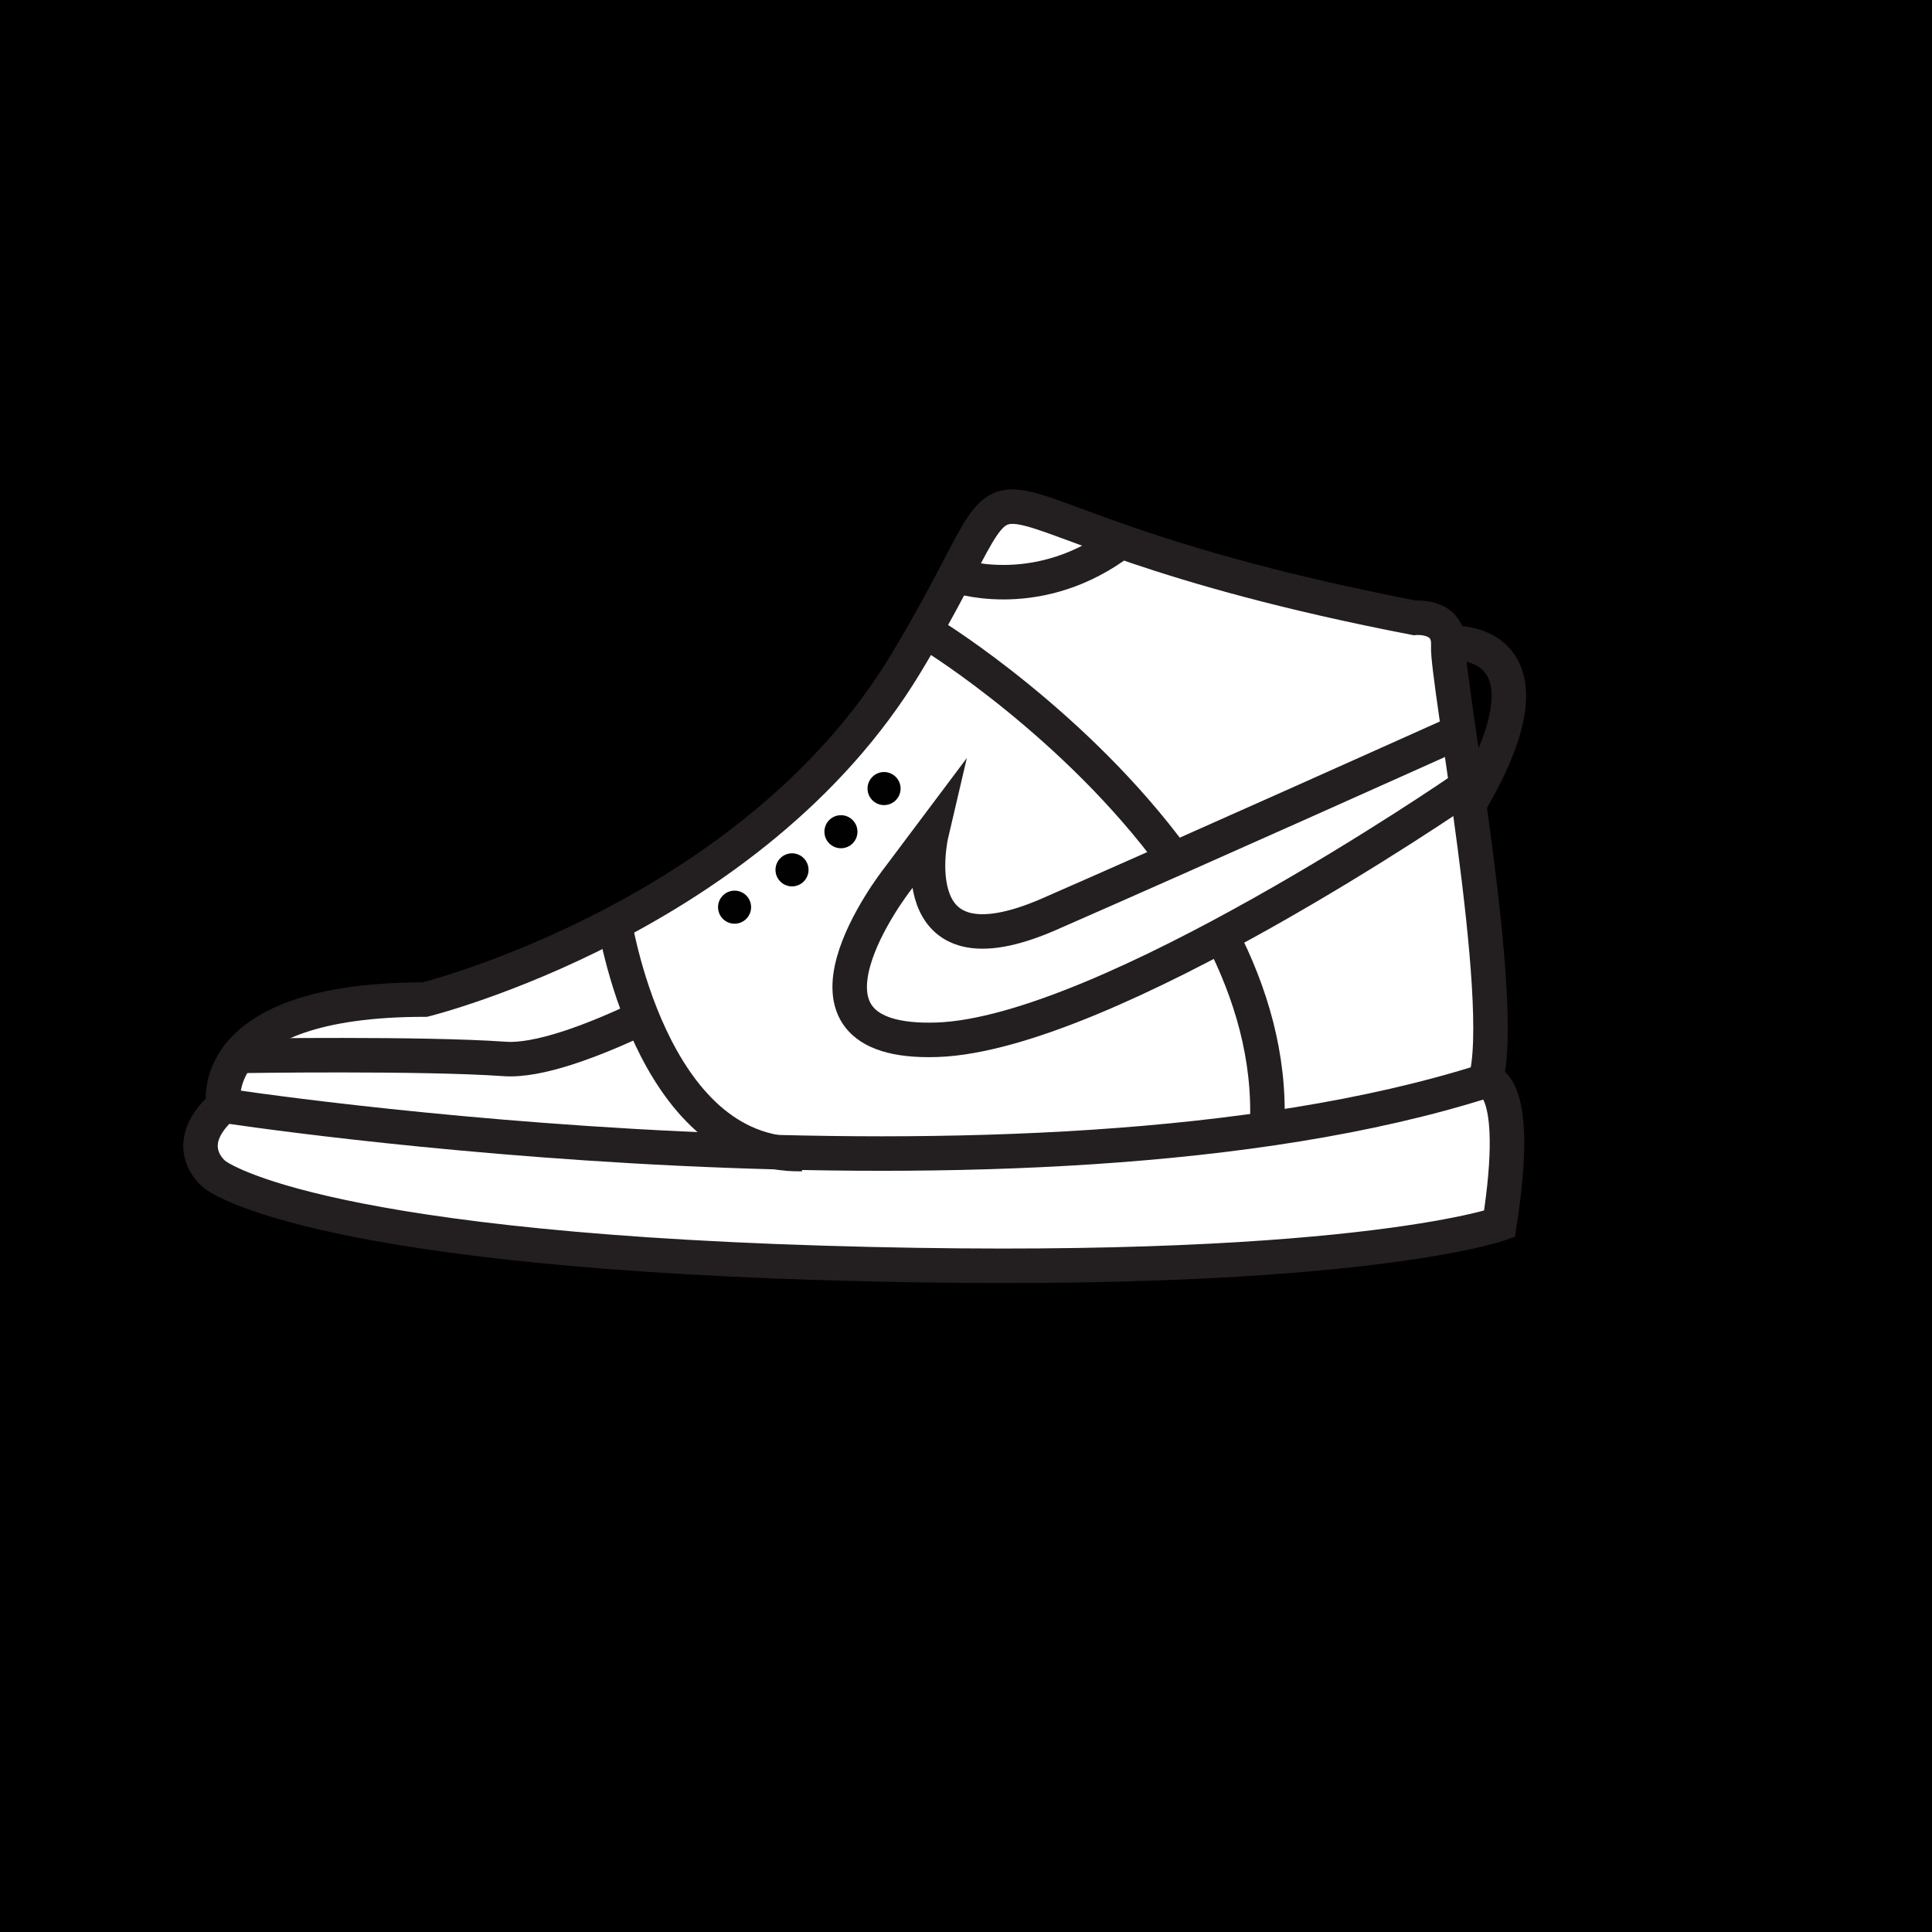
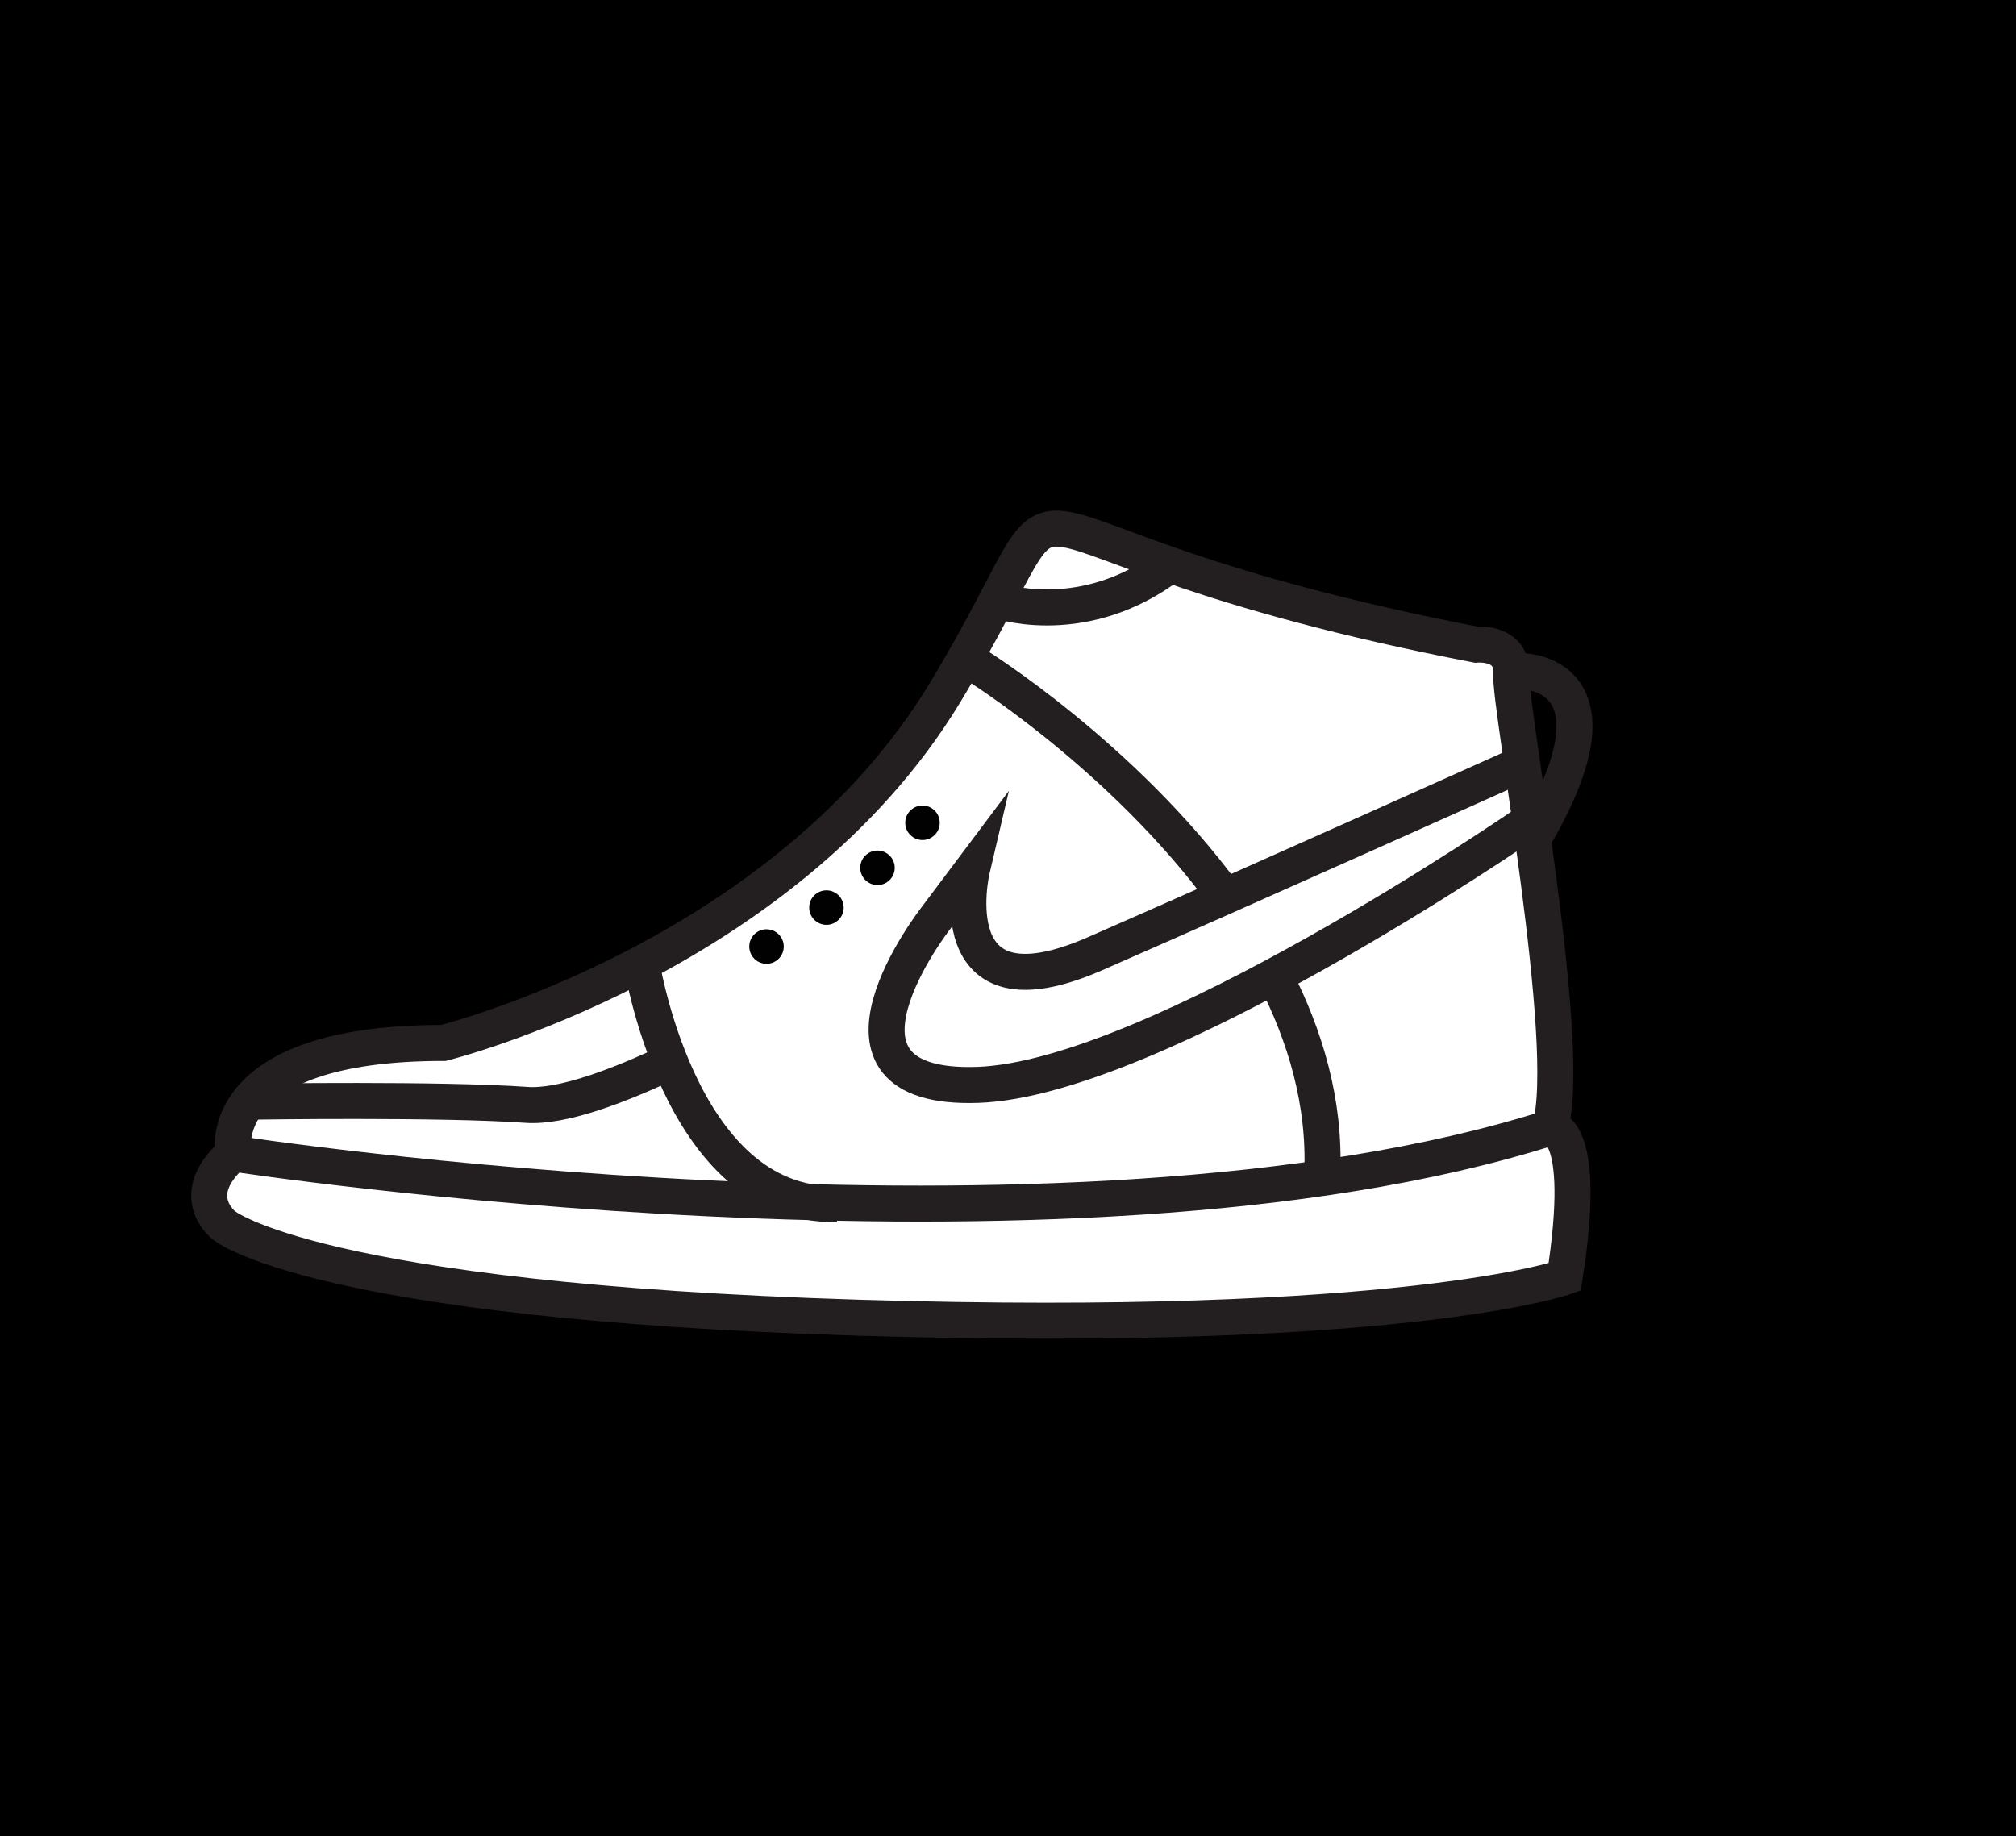
- <svg xmlns="http://www.w3.org/2000/svg" width="56" height="56">
+ <svg xmlns="http://www.w3.org/2000/svg" width="56" height="51">
  <g>
    <rect x="-1" y="-1" width="58" height="58" id="canvas_background" fill="#000000" />
  </g>
  <g>
    <path d="m6.478,32.046c0,0 -0.615,-3.073 5.839,-3.073c0,0 9.478,-2.356 13.935,-9.733c4.457,-7.376 -0.359,-4.251 14.752,-1.331c0,0 1.025,-0.104 0.975,0.819c-0.053,0.922 1.742,10.348 1.076,12.601c0,0 1.074,-0.102 0.408,4.148c0,0 -4.508,1.59 -19.62,1.129c-15.111,-0.463 -17.621,-2.563 -17.621,-2.563s-1.076,-0.818 0.256,-1.997z" stroke-miterlimit="10" stroke="#231F20" fill="#ffffff" id="svg_1" />
    <path d="m27.656,16.668c0,0 2.264,0.828 4.639,-0.828" stroke-miterlimit="10" stroke="#231F20" fill="none" id="svg_2" />
    <path d="m42.342,22.906c0,0 -10.27,7.067 -15.182,7.232c-4.914,0.167 -1.16,-4.636 -1.16,-4.636l0.995,-1.326c0,0 -0.995,4.252 3.422,2.319c4.418,-1.933 11.539,-5.134 11.539,-5.134" stroke-miterlimit="10" stroke="#231F20" fill="none" id="svg_3" />
    <path d="m17.792,26.605c0,0 1.026,6.93 5.448,6.846" stroke-miterlimit="10" stroke="#231F20" fill="none" id="svg_4" />
    <path d="m6.478,32.046c0,0 23.118,3.563 36.577,-0.718" stroke-miterlimit="10" stroke="#231F20" fill="none" id="svg_5" />
    <circle cx="25.625" cy="22.857" r="0.479" fill="#010101" id="svg_6" />
    <circle cx="24.375" cy="24.108" r="0.479" fill="#010101" id="svg_7" />
    <circle cx="22.957" cy="25.213" r="0.479" fill="#010101" id="svg_8" />
    <circle cx="21.292" cy="26.295" r="0.479" fill="#010101" id="svg_9" />
    <path d="m35.4,27.104c0.859,1.67 1.41,3.521 1.33,5.48" stroke-miterlimit="10" stroke="#231F20" fill="none" id="svg_10" />
    <path d="m34.031,24.895c-2.861,-3.91 -6.932,-6.43 -6.932,-6.43" stroke-miterlimit="10" stroke="#231F20" fill="none" id="svg_11" />
    <path d="m42.27,18.646c0,0 3.018,-0.014 0.391,4.533" stroke-miterlimit="10" stroke="#231F20" fill="none" id="svg_12" />
    <path d="m25.791,19.854c0,0.03 0,0.069 0,0.11" stroke-miterlimit="10" stroke="#231F20" fill="none" id="svg_13" />
    <path d="m7.041,30.604c0,0 5.192,-0.08 7.584,0.09c0.971,0.07 2.504,-0.5 3.986,-1.2" stroke-miterlimit="10" stroke="#231F20" fill="none" id="svg_14" />
  </g>
</svg>
